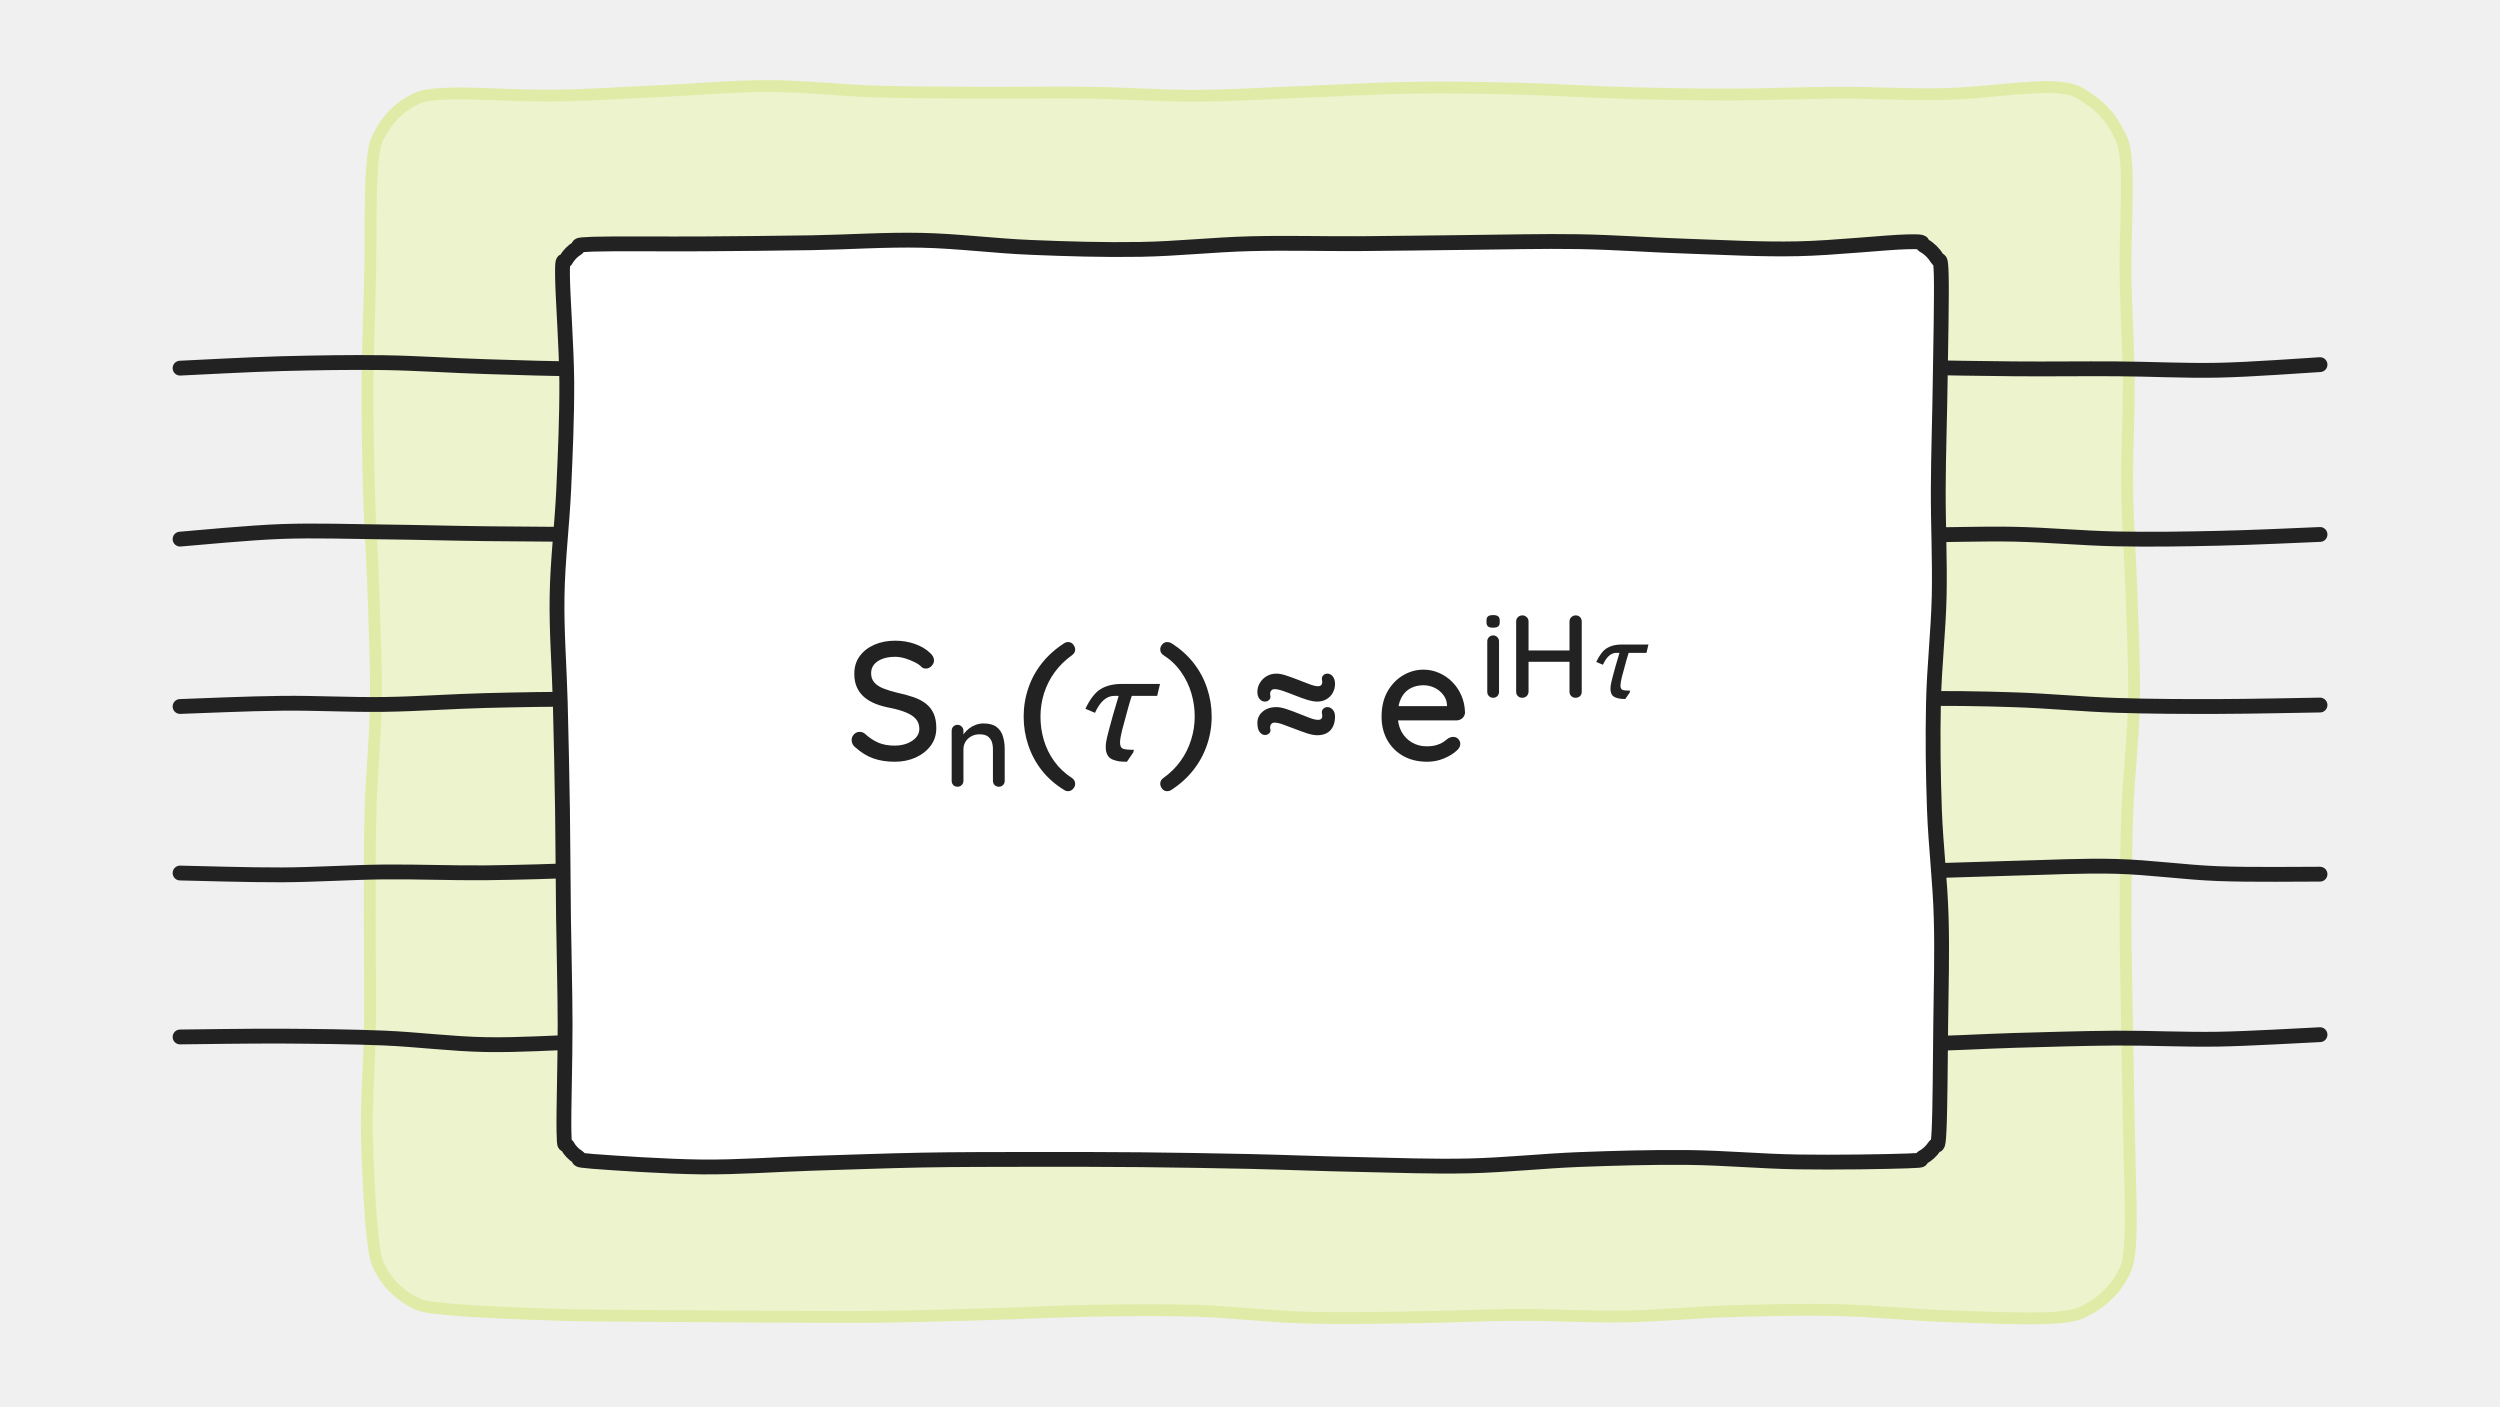
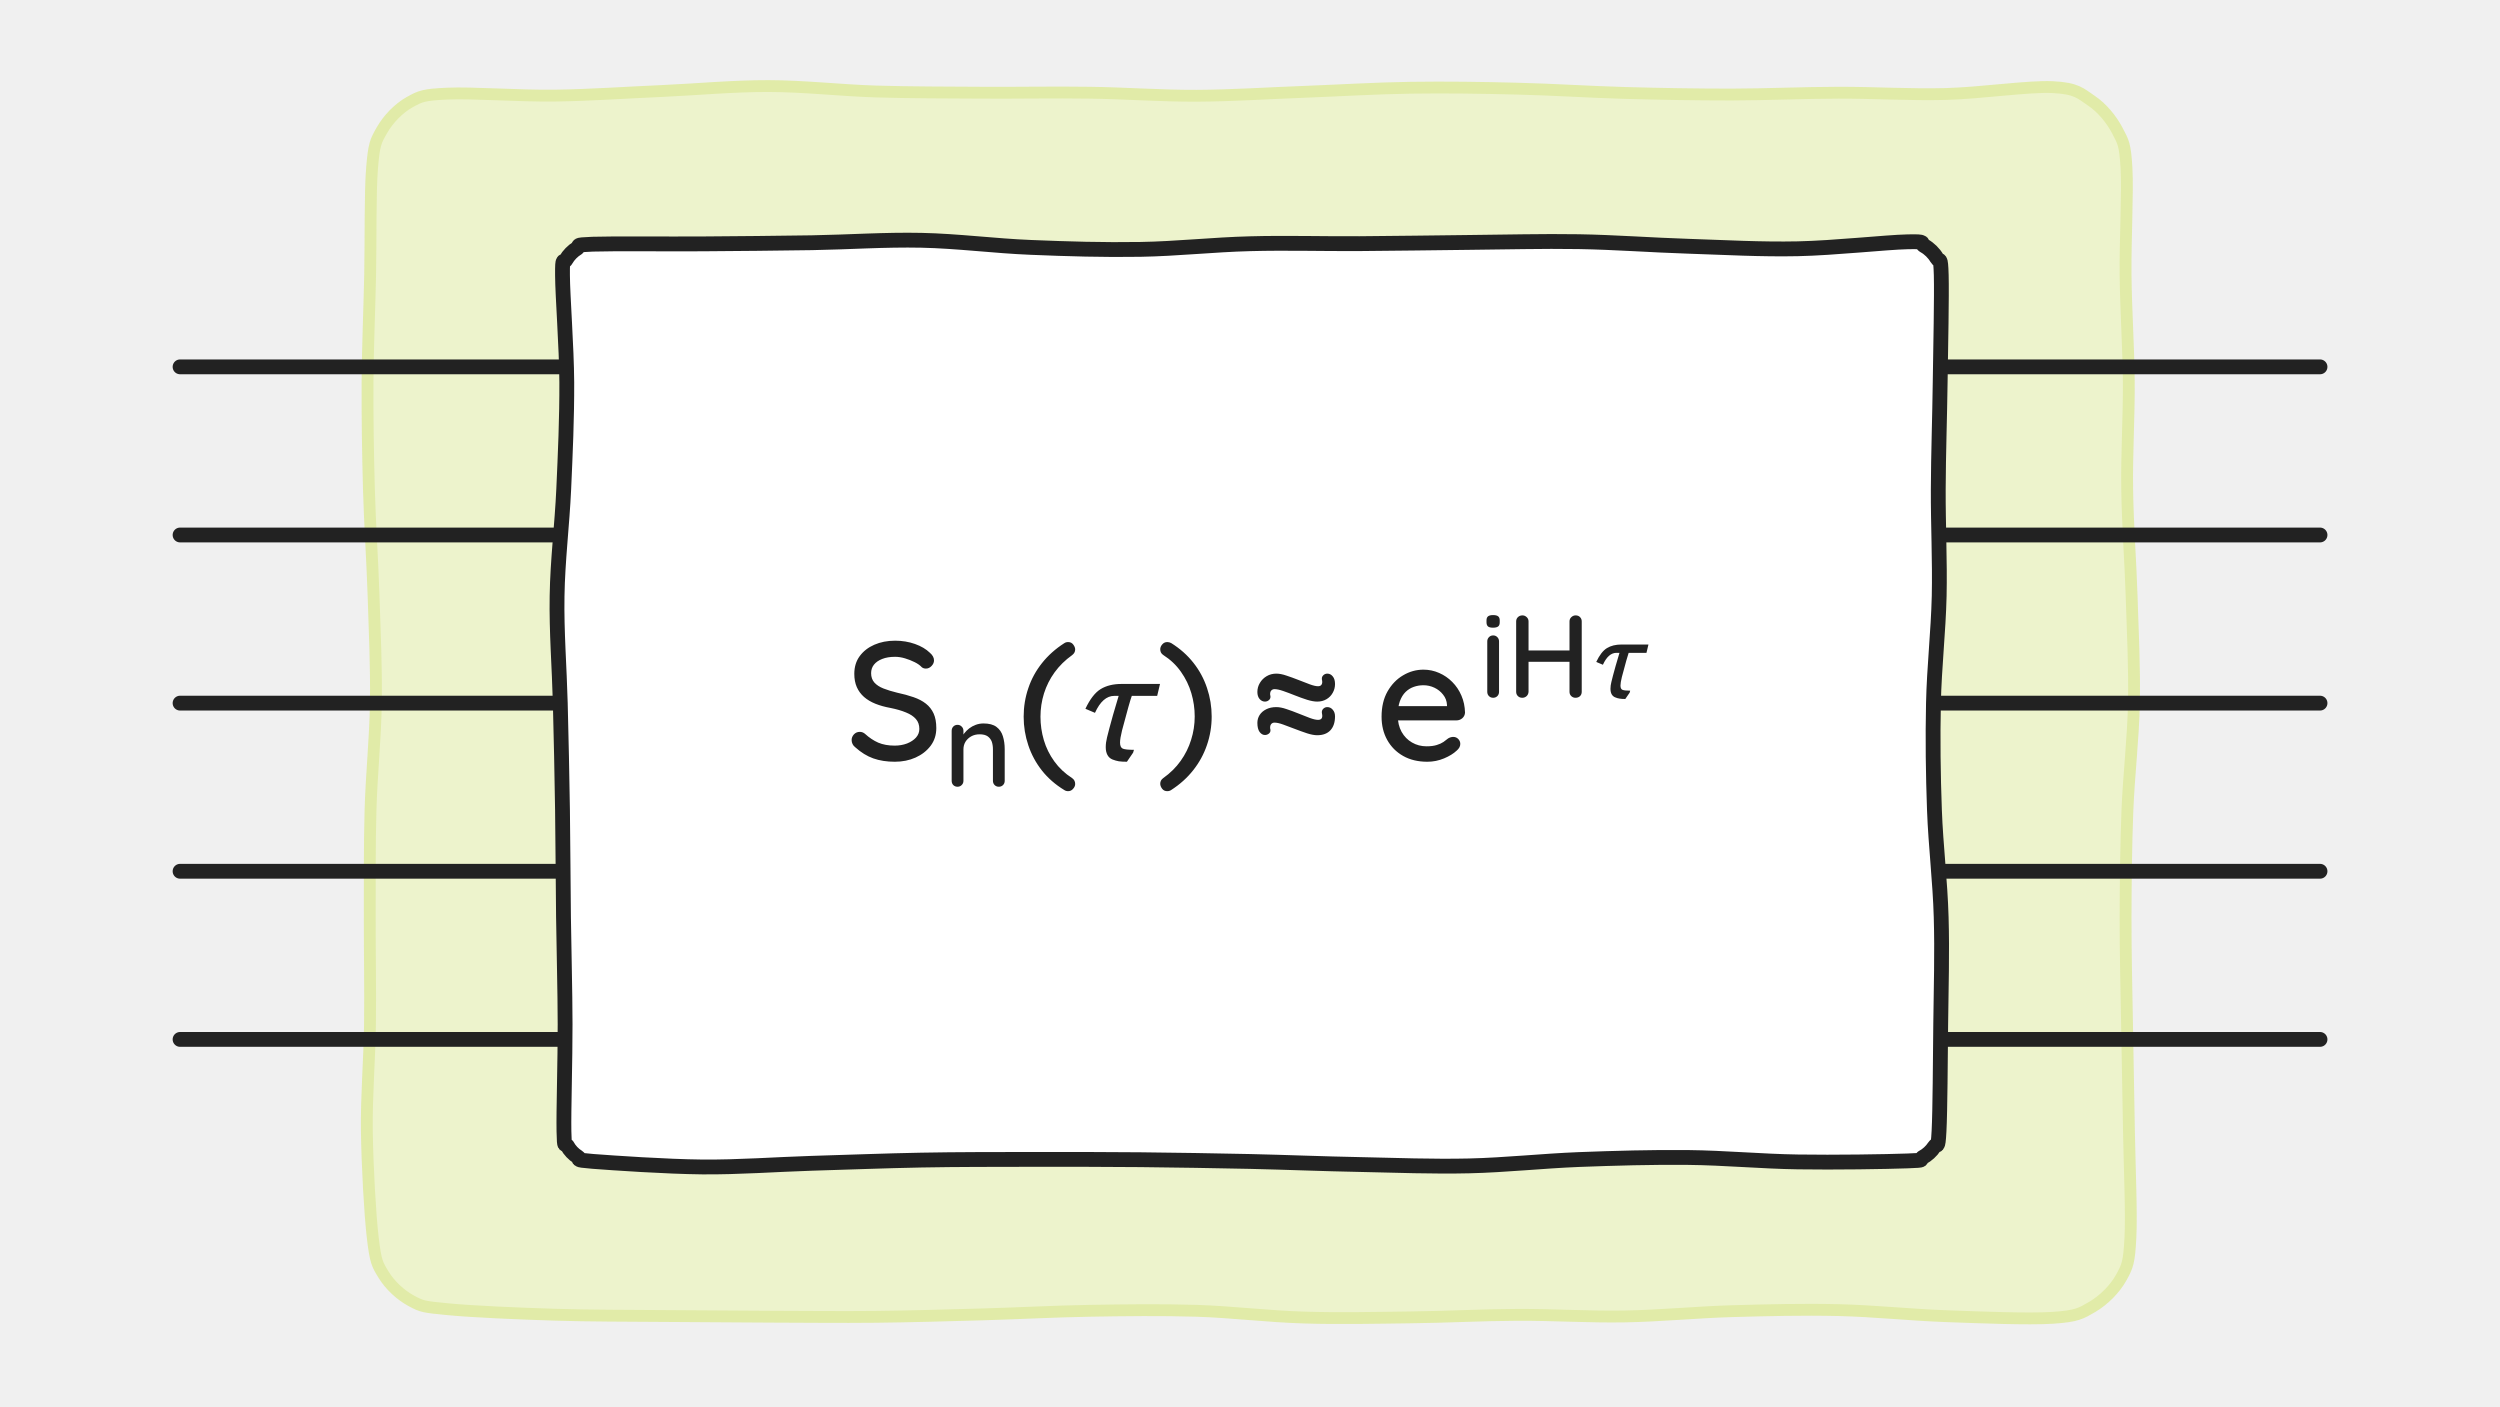
<svg xmlns="http://www.w3.org/2000/svg" viewBox="-23.56 -48 327.11 184" width="327.11" height="184">
  <g stroke-linecap="round" stroke-linejoin="round">
    <path d="M250.09,-34.82C251.5,-33.87 252.72,-32.37 253.49,-30.9C254.25,-29.43 254.5,-29.15 254.68,-26C254.86,-22.85 254.51,-16.67 254.56,-12C254.61,-7.33 254.94,-2.67 254.98,2C255.01,6.67 254.7,11.33 254.77,16C254.83,20.67 255.2,25.33 255.35,30C255.5,34.67 255.74,39.33 255.65,44C255.56,48.67 254.99,53.33 254.8,58C254.62,62.67 254.57,67.33 254.56,72C254.55,76.67 254.67,81.33 254.75,86C254.82,90.67 254.93,95.33 255,100C255.08,104.67 255.36,110.8 255.19,114C255.02,117.2 254.81,117.69 253.98,119.18C253.15,120.68 251.69,122.12 250.2,123C248.7,123.87 248.2,124.22 245,124.43C241.8,124.63 235.67,124.38 231,124.21C226.33,124.04 221.67,123.53 217,123.42C212.33,123.31 207.67,123.43 203,123.56C198.33,123.7 193.67,124.17 189,124.25C184.33,124.33 179.67,124.02 175,124.04C170.33,124.06 165.67,124.32 161,124.37C156.33,124.43 151.67,124.54 147,124.39C142.33,124.25 137.67,123.66 133,123.51C128.33,123.37 123.67,123.43 119,123.51C114.33,123.59 109.67,123.85 105,123.98C100.33,124.11 95.67,124.25 91,124.3C86.33,124.35 81.67,124.29 77,124.28C72.33,124.26 67.67,124.23 63,124.19C58.33,124.15 53.67,124.17 49,124.02C44.33,123.88 38.12,123.61 35,123.3C31.88,123 31.65,122.96 30.26,122.21C28.87,121.46 27.49,120.19 26.65,118.82C25.81,117.45 25.59,117.14 25.22,114C24.85,110.86 24.51,104.67 24.44,100C24.38,95.33 24.79,90.67 24.85,86C24.91,81.33 24.81,76.67 24.82,72C24.83,67.33 24.79,62.67 24.92,58C25.05,53.33 25.55,48.67 25.62,44C25.69,39.33 25.47,34.67 25.32,30C25.17,25.33 24.84,20.67 24.71,16C24.58,11.33 24.51,6.67 24.53,2C24.56,-2.67 24.77,-7.33 24.87,-12C24.96,-16.67 24.86,-22.84 25.12,-26C25.38,-29.16 25.59,-29.52 26.41,-30.96C27.23,-32.4 28.59,-33.82 30.02,-34.62C31.46,-35.42 31.84,-35.61 35,-35.75C38.16,-35.9 44.33,-35.43 49,-35.49C53.67,-35.55 58.33,-35.89 63,-36.09C67.67,-36.3 72.33,-36.75 77,-36.74C81.67,-36.73 86.33,-36.18 91,-36.03C95.67,-35.89 100.33,-35.9 105,-35.87C109.67,-35.84 114.33,-35.94 119,-35.87C123.67,-35.81 128.33,-35.45 133,-35.47C137.67,-35.49 142.33,-35.81 147,-35.98C151.67,-36.16 156.33,-36.45 161,-36.52C165.67,-36.59 170.33,-36.52 175,-36.4C179.67,-36.29 184.33,-35.97 189,-35.84C193.67,-35.71 198.33,-35.63 203,-35.63C207.67,-35.64 212.33,-35.86 217,-35.87C221.67,-35.88 226.33,-35.58 231,-35.7C235.67,-35.82 241.82,-36.75 245,-36.6C248.18,-36.45 248.67,-35.77 250.09,-34.82Z" fill="#EDF3CC" stroke="#E1EBA8" stroke-width="1.55" />
-     <path d="M0,0.17C2.22,0.07 8.89,-0.3 13.33,-0.42C17.78,-0.53 22.22,-0.61 26.67,-0.55C31.11,-0.48 35.56,-0.16 40,-0.03C44.44,0.11 48.89,0.26 53.33,0.27C57.78,0.29 62.22,0.04 66.67,0.09C71.11,0.13 75.56,0.58 80,0.57C84.44,0.56 88.89,0.22 93.33,0.03C97.78,-0.16 102.22,-0.51 106.67,-0.58C111.11,-0.64 115.56,-0.48 120,-0.37C124.44,-0.27 128.89,-0.07 133.33,0.03C137.78,0.14 142.22,0.25 146.67,0.27C151.11,0.29 155.56,0.11 160,0.16C164.44,0.2 168.89,0.59 173.33,0.54C177.78,0.49 182.22,0.07 186.67,-0.13C191.11,-0.34 195.56,-0.67 200,-0.67C204.44,-0.68 208.89,-0.3 213.33,-0.18C217.78,-0.06 222.22,-0.01 226.67,0.06C231.11,0.14 235.56,0.23 240,0.26C244.44,0.3 248.89,0.23 253.33,0.26C257.78,0.28 262.22,0.53 266.67,0.44C271.11,0.35 277.78,-0.17 280,-0.29" fill="none" stroke="#222222" stroke-width="1.94" />
-     <path d="M0,22.54C2.22,22.37 8.89,21.7 13.33,21.54C17.78,21.39 22.22,21.55 26.67,21.6C31.11,21.65 35.56,21.78 40,21.83C44.44,21.89 48.89,21.88 53.33,21.94C57.78,22 62.22,22.11 66.67,22.2C71.11,22.29 75.56,22.46 80,22.49C84.44,22.52 88.89,22.55 93.33,22.37C97.78,22.19 102.22,21.54 106.67,21.42C111.11,21.3 115.56,21.58 120,21.66C124.44,21.75 128.89,21.88 133.33,21.92C137.78,21.96 142.22,21.83 146.67,21.9C151.11,21.98 155.56,22.26 160,22.36C164.44,22.46 168.89,22.52 173.33,22.49C177.78,22.45 182.22,22.35 186.67,22.16C191.11,21.98 195.56,21.45 200,21.38C204.44,21.3 208.89,21.63 213.33,21.73C217.78,21.84 222.22,21.96 226.67,21.99C231.11,22.01 235.56,21.81 240,21.9C244.44,21.99 248.89,22.42 253.33,22.51C257.78,22.6 262.22,22.53 266.67,22.43C271.11,22.34 277.78,22.02 280,21.93" fill="none" stroke="#222222" stroke-width="1.94" />
-     <path d="M0,44.44C2.22,44.37 8.89,44.06 13.33,44.02C17.78,43.97 22.22,44.23 26.67,44.17C31.11,44.11 35.56,43.77 40,43.66C44.44,43.55 48.89,43.47 53.33,43.49C57.78,43.52 62.22,43.64 66.67,43.81C71.11,43.98 75.56,44.43 80,44.52C84.44,44.62 88.89,44.48 93.33,44.38C97.78,44.29 102.22,44 106.67,43.96C111.11,43.93 115.56,44.24 120,44.17C124.44,44.1 128.89,43.65 133.33,43.53C137.78,43.42 142.22,43.41 146.67,43.49C151.11,43.58 155.56,43.89 160,44.06C164.44,44.23 168.89,44.47 173.33,44.51C177.78,44.55 182.22,44.41 186.67,44.31C191.11,44.22 195.56,43.98 200,43.94C204.44,43.91 208.89,44.19 213.33,44.11C217.78,44.02 222.22,43.52 226.67,43.43C231.11,43.34 235.56,43.41 240,43.56C244.44,43.7 248.89,44.15 253.33,44.29C257.78,44.44 262.22,44.45 266.67,44.44C271.11,44.43 277.78,44.28 280,44.25" fill="none" stroke="#222222" stroke-width="1.94" />
-     <path d="M0,66.23C2.22,66.27 8.89,66.49 13.33,66.47C17.78,66.45 22.22,66.14 26.67,66.09C31.11,66.05 35.56,66.24 40,66.2C44.44,66.15 48.89,66.01 53.33,65.85C57.78,65.69 62.22,65.23 66.67,65.25C71.11,65.27 75.56,65.77 80,65.95C84.44,66.13 88.89,66.26 93.33,66.33C97.78,66.4 102.22,66.4 106.67,66.37C111.11,66.34 115.56,66.18 120,66.14C124.44,66.1 128.89,66.18 133.33,66.11C137.78,66.04 142.22,65.86 146.67,65.72C151.11,65.58 155.56,65.19 160,65.26C164.44,65.33 168.89,65.96 173.33,66.15C177.78,66.33 182.22,66.35 186.67,66.37C191.11,66.39 195.56,66.29 200,66.26C204.44,66.23 208.89,66.24 213.33,66.2C217.78,66.16 222.22,66.09 226.67,65.99C231.11,65.9 235.56,65.71 240,65.6C244.44,65.5 248.89,65.24 253.33,65.36C257.78,65.48 262.22,66.14 266.67,66.31C271.11,66.48 277.78,66.37 280,66.38" fill="none" stroke="#222222" stroke-width="1.94" />
-     <path d="M0,87.68C2.22,87.66 8.89,87.55 13.33,87.57C17.78,87.6 22.22,87.64 26.67,87.82C31.11,88.01 35.56,88.6 40,88.68C44.44,88.76 48.89,88.43 53.33,88.31C57.78,88.18 62.22,87.97 66.67,87.92C71.11,87.87 75.56,88.07 80,88.01C84.44,87.95 88.89,87.62 93.33,87.55C97.78,87.49 102.22,87.53 106.67,87.61C111.11,87.69 115.56,87.87 120,88.05C124.44,88.23 128.89,88.64 133.33,88.67C137.78,88.7 142.22,88.35 146.67,88.21C151.11,88.08 155.56,87.9 160,87.86C164.44,87.83 168.89,88.08 173.33,88.01C177.78,87.94 182.22,87.5 186.67,87.44C191.11,87.39 195.56,87.56 200,87.7C204.44,87.83 208.89,88.13 213.33,88.27C217.78,88.42 222.22,88.61 226.67,88.58C231.11,88.56 235.56,88.26 240,88.13C244.44,88.01 248.89,87.86 253.33,87.83C257.78,87.81 262.22,88.04 266.67,87.97C271.11,87.89 277.78,87.47 280,87.38" fill="none" stroke="#222222" stroke-width="1.94" />
+     <path d="M0,0C2.22,0 8.89,0 13.33,0C17.78,0 22.22,0 26.67,0C31.11,0 35.56,0 40,0C44.44,0 48.89,0 53.33,0C57.78,0 62.22,0 66.67,0C71.11,0 75.56,0 80,0C84.44,0 88.89,0 93.33,0C97.78,0 102.22,0 106.67,0C111.11,0 115.56,0 120,0C124.44,0 128.89,0 133.33,0C137.78,0 142.22,0 146.67,0C151.11,0 155.56,0 160,0C164.44,0 168.89,0 173.33,0C177.78,0 182.22,0 186.67,0C191.11,0 195.56,0 200,0C204.44,0 208.89,0 213.33,0C217.78,0 222.22,0 226.67,0C231.11,0 235.56,0 240,0C244.44,0 248.89,0 253.33,0C257.78,0 262.22,0 266.67,0C271.11,0 277.78,0 280,0" fill="none" stroke="#222222" stroke-width="1.94" />
+     <path d="M0,22C2.22,22 8.89,22 13.33,22C17.78,22 22.22,22 26.67,22C31.11,22 35.56,22 40,22C44.44,22 48.89,22 53.33,22C57.78,22 62.22,22 66.67,22C71.11,22 75.56,22 80,22C84.44,22 88.89,22 93.33,22C97.78,22 102.22,22 106.67,22C111.11,22 115.56,22 120,22C124.44,22 128.89,22 133.33,22C137.78,22 142.22,22 146.67,22C151.11,22 155.56,22 160,22C164.44,22 168.89,22 173.33,22C177.78,22 182.22,22 186.67,22C191.11,22 195.56,22 200,22C204.44,22 208.89,22 213.33,22C217.78,22 222.22,22 226.67,22C231.11,22 235.56,22 240,22C244.44,22 248.89,22 253.33,22C257.78,22 262.22,22 266.67,22C271.11,22 277.78,22 280,22" fill="none" stroke="#222222" stroke-width="1.94" />
+     <path d="M0,44C2.22,44 8.89,44 13.33,44C17.78,44 22.22,44 26.67,44C31.11,44 35.56,44 40,44C44.44,44 48.89,44 53.33,44C57.78,44 62.22,44 66.67,44C71.11,44 75.56,44 80,44C84.44,44 88.89,44 93.33,44C97.78,44 102.22,44 106.67,44C111.11,44 115.56,44 120,44C124.44,44 128.89,44 133.33,44C137.78,44 142.22,44 146.67,44C151.11,44 155.56,44 160,44C164.44,44 168.89,44 173.33,44C177.78,44 182.22,44 186.67,44C191.11,44 195.56,44 200,44C204.44,44 208.89,44 213.33,44C217.78,44 222.22,44 226.67,44C231.11,44 235.56,44 240,44C244.44,44 248.89,44 253.33,44C257.78,44 262.22,44 266.67,44C271.11,44 277.78,44 280,44" fill="none" stroke="#222222" stroke-width="1.94" />
+     <path d="M0,66C2.22,66 8.89,66 13.33,66C17.78,66 22.22,66 26.67,66C31.11,66 35.56,66 40,66C44.44,66 48.89,66 53.33,66C57.78,66 62.22,66 66.67,66C71.11,66 75.56,66 80,66C84.44,66 88.89,66 93.33,66C97.78,66 102.22,66 106.67,66C111.11,66 115.56,66 120,66C124.44,66 128.89,66 133.33,66C137.78,66 142.22,66 146.67,66C151.11,66 155.56,66 160,66C164.44,66 168.89,66 173.33,66C177.78,66 182.22,66 186.67,66C191.11,66 195.56,66 200,66C204.44,66 208.89,66 213.33,66C217.78,66 222.22,66 226.67,66C231.11,66 235.56,66 240,66C244.44,66 248.89,66 253.33,66C257.78,66 262.22,66 266.67,66C271.11,66 277.78,66 280,66" fill="none" stroke="#222222" stroke-width="1.94" />
+     <path d="M0,88C2.22,88 8.89,88 13.33,88C17.78,88 22.22,88 26.67,88C31.11,88 35.56,88 40,88C44.44,88 48.89,88 53.33,88C57.78,88 62.22,88 66.67,88C71.11,88 75.56,88 80,88C84.44,88 88.89,88 93.33,88C97.78,88 102.22,88 106.67,88C111.11,88 115.56,88 120,88C124.44,88 128.89,88 133.33,88C137.78,88 142.22,88 146.67,88C151.11,88 155.56,88 160,88C164.44,88 168.89,88 173.33,88C177.78,88 182.22,88 186.67,88C191.11,88 195.56,88 200,88C204.44,88 208.89,88 213.33,88C217.78,88 222.22,88 226.67,88C231.11,88 235.56,88 240,88C244.44,88 248.89,88 253.33,88C257.78,88 262.22,88 266.67,88C271.11,88 277.78,88 280,88" fill="none" stroke="#222222" stroke-width="1.94" />
    <path d="M228.22,-15.84C228.86,-15.49 229.49,-14.87 229.86,-14.23C230.23,-13.59 230.36,-14.71 230.44,-12C230.51,-9.29 230.37,-2.67 230.3,2C230.24,6.67 230.07,11.33 230.05,16C230.03,20.67 230.27,25.33 230.17,30C230.06,34.67 229.52,39.33 229.42,44C229.32,48.67 229.38,53.33 229.55,58C229.72,62.67 230.3,67.33 230.43,72C230.57,76.67 230.42,81.33 230.37,86C230.32,90.67 230.29,97.33 230.15,100C230.01,102.67 229.89,101.46 229.53,102.04C229.17,102.61 228.58,103.14 227.99,103.45C227.4,103.76 228.72,103.81 226,103.9C223.28,104 216.44,104.11 211.67,104.03C206.89,103.96 202.11,103.5 197.33,103.45C192.56,103.4 187.78,103.54 183,103.72C178.22,103.91 173.44,104.44 168.67,104.55C163.89,104.66 159.11,104.47 154.33,104.37C149.56,104.28 144.78,104.08 140,103.97C135.22,103.87 130.44,103.79 125.67,103.74C120.89,103.7 116.11,103.69 111.33,103.7C106.56,103.71 101.78,103.7 97,103.79C92.22,103.88 87.44,104.07 82.67,104.21C77.89,104.36 73.11,104.73 68.33,104.69C63.56,104.64 56.71,104.17 54,103.96C51.29,103.74 52.6,103.72 52.05,103.38C51.49,103.04 50.97,102.49 50.67,101.92C50.37,101.36 50.28,102.65 50.23,100C50.18,97.35 50.39,90.67 50.38,86C50.37,81.33 50.23,76.67 50.17,72C50.11,67.33 50.11,62.67 50.04,58C49.97,53.33 49.87,48.67 49.75,44C49.63,39.33 49.25,34.67 49.33,30C49.4,25.33 49.99,20.67 50.2,16C50.41,11.33 50.62,6.67 50.6,2C50.57,-2.67 50.05,-9.33 50.04,-12C50.02,-14.67 50.18,-13.43 50.5,-14.02C50.83,-14.6 51.39,-15.18 51.97,-15.52C52.55,-15.86 51.27,-15.95 54,-16.05C56.73,-16.14 63.56,-16.06 68.33,-16.09C73.11,-16.12 77.89,-16.17 82.67,-16.24C87.44,-16.32 92.22,-16.66 97,-16.56C101.78,-16.46 106.56,-15.82 111.33,-15.63C116.11,-15.43 120.89,-15.29 125.67,-15.37C130.44,-15.45 135.22,-15.99 140,-16.11C144.78,-16.24 149.56,-16.09 154.33,-16.12C159.11,-16.15 163.89,-16.23 168.67,-16.28C173.44,-16.32 178.22,-16.46 183,-16.38C187.78,-16.3 192.56,-15.93 197.33,-15.78C202.11,-15.62 206.89,-15.35 211.67,-15.45C216.44,-15.55 223.24,-16.3 226,-16.36C228.76,-16.43 227.58,-16.2 228.22,-15.84Z" fill="#FFFFFF" stroke="#222222" stroke-width="1.94" />
    <path d="M93.52,51.67Q91.94,51.67 90.7,51.23Q89.47,50.79 88.35,49.78Q88.11,49.6 87.99,49.35Q87.87,49.1 87.87,48.83Q87.87,48.42 88.17,48.09Q88.48,47.76 88.94,47.76Q89.3,47.76 89.6,48Q90.44,48.77 91.35,49.17Q92.27,49.56 93.5,49.56Q94.38,49.56 95.12,49.28Q95.85,48.99 96.29,48.51Q96.73,48.02 96.73,47.38Q96.73,46.59 96.28,46.08Q95.83,45.56 94.98,45.22Q94.14,44.87 92.95,44.63Q91.85,44.43 90.98,44.08Q90.11,43.73 89.49,43.19Q88.88,42.65 88.55,41.91Q88.22,41.16 88.22,40.17Q88.22,38.82 88.92,37.86Q89.63,36.89 90.84,36.36Q92.05,35.83 93.56,35.83Q94.95,35.83 96.16,36.26Q97.37,36.69 98.12,37.42Q98.65,37.88 98.65,38.41Q98.65,38.8 98.33,39.14Q98.01,39.48 97.59,39.48Q97.28,39.48 97.06,39.31Q96.71,38.93 96.12,38.64Q95.52,38.34 94.85,38.14Q94.18,37.94 93.56,37.94Q92.57,37.94 91.87,38.22Q91.17,38.49 90.79,38.97Q90.42,39.44 90.42,40.08Q90.42,40.83 90.85,41.31Q91.28,41.79 92.05,42.09Q92.82,42.39 93.81,42.63Q95.02,42.89 95.97,43.22Q96.93,43.55 97.59,44.07Q98.25,44.59 98.6,45.36Q98.95,46.13 98.95,47.27Q98.95,48.59 98.21,49.58Q97.46,50.57 96.24,51.12Q95.02,51.67 93.52,51.67ZM105.13,46.66Q106.22,46.66 106.82,47.11Q107.43,47.57 107.66,48.33Q107.9,49.09 107.9,50.03L107.9,54.16Q107.9,54.5 107.68,54.72Q107.46,54.94 107.13,54.94Q106.8,54.94 106.58,54.72Q106.36,54.5 106.36,54.16L106.36,50.05Q106.36,49.49 106.21,49.05Q106.05,48.62 105.68,48.35Q105.3,48.08 104.62,48.08Q103.99,48.08 103.51,48.35Q103.04,48.62 102.77,49.05Q102.5,49.49 102.5,50.05L102.5,54.16Q102.5,54.5 102.27,54.72Q102.05,54.94 101.73,54.94Q101.39,54.94 101.17,54.72Q100.96,54.5 100.96,54.16L100.96,47.63Q100.96,47.29 101.17,47.07Q101.39,46.84 101.73,46.84Q102.05,46.84 102.27,47.07Q102.5,47.29 102.5,47.63L102.5,48.49L102.22,48.64Q102.33,48.31 102.6,47.96Q102.87,47.61 103.25,47.31Q103.64,47.01 104.11,46.84Q104.59,46.66 105.13,46.66ZM116.19,55.52Q115.91,55.52 115.69,55.37Q113.95,54.31 112.77,52.82Q111.59,51.32 110.99,49.52Q110.38,47.71 110.38,45.78Q110.38,43.82 110.99,42.04Q111.59,40.25 112.78,38.76Q113.97,37.26 115.69,36.16Q115.91,36.01 116.19,36.01Q116.63,36.01 116.87,36.34Q117.12,36.67 117.12,36.98Q117.12,37.42 116.72,37.72Q115.36,38.69 114.43,39.97Q113.51,41.24 113.04,42.73Q112.58,44.21 112.58,45.78Q112.58,47.34 113.02,48.84Q113.46,50.33 114.39,51.62Q115.31,52.9 116.72,53.81Q117.12,54.09 117.12,54.58Q117.12,54.91 116.85,55.21Q116.59,55.52 116.19,55.52ZM128.22,41.49L127.85,43.05L124.53,43.05Q124.26,43.75 123.25,47.58Q122.99,48.64 122.99,49.16Q122.99,49.8 123.36,49.96Q123.74,50.11 124.81,50.11L124.7,50.48L123.89,51.67Q123.25,51.67 122.83,51.61Q122.42,51.54 121.99,51.37Q121.56,51.19 121.34,50.78Q121.12,50.37 121.12,49.76Q121.12,49.16 121.29,48.48Q121.51,47.56 122.08,45.52Q122.66,43.49 122.81,43.05L122.24,43.05Q120.72,43.05 119.71,45.27L118.46,44.74Q119.36,42.83 120.46,42.16Q121.56,41.49 123.19,41.49L128.22,41.49ZM129.17,55.52Q128.73,55.52 128.49,55.19Q128.25,54.86 128.25,54.55Q128.25,54.09 128.64,53.81Q130.01,52.84 130.92,51.56Q131.83,50.29 132.29,48.8Q132.76,47.32 132.76,45.75Q132.76,44.19 132.32,42.7Q131.88,41.2 130.96,39.9Q130.05,38.6 128.64,37.7Q128.25,37.44 128.25,36.95Q128.25,36.62 128.51,36.32Q128.77,36.01 129.17,36.01Q129.43,36.01 129.68,36.14Q131.41,37.22 132.59,38.72Q133.77,40.21 134.37,42.02Q134.98,43.82 134.98,45.75Q134.98,47.69 134.36,49.49Q133.75,51.28 132.57,52.77Q131.39,54.27 129.68,55.37Q129.46,55.52 129.17,55.52ZM148.79,43.8Q148.24,43.8 147.46,43.56Q146.68,43.31 145.85,42.98Q145.03,42.65 144.33,42.41Q143.64,42.17 143.2,42.17Q142.94,42.17 142.77,42.36Q142.61,42.54 142.63,42.89Q142.76,43.31 142.52,43.56Q142.28,43.8 141.95,43.8Q141.55,43.8 141.25,43.46Q140.96,43.11 140.96,42.54Q140.96,41.9 141.29,41.35Q141.62,40.8 142.18,40.47Q142.74,40.14 143.44,40.14Q144.02,40.14 144.77,40.4Q145.53,40.65 146.34,40.97Q147.14,41.29 147.82,41.54Q148.5,41.79 148.9,41.79Q149.21,41.79 149.35,41.59Q149.49,41.38 149.43,41.05Q149.32,40.63 149.55,40.39Q149.78,40.14 150.11,40.14Q150.53,40.14 150.82,40.5Q151.12,40.85 151.12,41.51Q151.12,42.12 150.82,42.65Q150.53,43.18 150,43.49Q149.47,43.8 148.79,43.8ZM148.79,48.2Q148.24,48.2 147.46,47.95Q146.68,47.69 145.85,47.37Q145.03,47.05 144.33,46.8Q143.64,46.55 143.2,46.55Q142.92,46.55 142.76,46.75Q142.61,46.94 142.63,47.29Q142.76,47.71 142.52,47.94Q142.28,48.17 141.95,48.17Q141.55,48.17 141.25,47.77Q140.96,47.36 140.96,46.59Q140.96,46.02 141.25,45.56Q141.55,45.09 142.11,44.81Q142.67,44.52 143.44,44.52Q144.02,44.52 144.77,44.78Q145.53,45.03 146.34,45.36Q147.14,45.69 147.82,45.94Q148.5,46.19 148.9,46.19Q149.56,46.19 149.43,45.45Q149.32,45.01 149.55,44.77Q149.78,44.52 150.11,44.52Q150.53,44.52 150.82,44.86Q151.12,45.2 151.12,45.73Q151.12,46.9 150.52,47.55Q149.91,48.2 148.79,48.2ZM163.2,51.67Q161.37,51.67 160.03,50.91Q158.69,50.15 157.95,48.82Q157.21,47.49 157.21,45.78Q157.21,43.84 157.99,42.47Q158.78,41.09 160.03,40.36Q161.28,39.62 162.69,39.62Q163.77,39.62 164.74,40.05Q165.71,40.47 166.46,41.23Q167.22,41.99 167.66,43.02Q168.1,44.04 168.13,45.25Q168.1,45.69 167.77,45.98Q167.44,46.26 167,46.26L158.45,46.26L157.92,44.39L166.19,44.39L165.77,44.79L165.77,44.24Q165.73,43.47 165.26,42.89Q164.8,42.3 164.12,41.98Q163.44,41.66 162.69,41.66Q162.03,41.66 161.43,41.87Q160.82,42.08 160.35,42.54Q159.88,43 159.6,43.76Q159.33,44.52 159.33,45.64Q159.33,46.85 159.83,47.76Q160.34,48.66 161.19,49.15Q162.05,49.65 163.09,49.65Q163.9,49.65 164.43,49.48Q164.96,49.32 165.31,49.08Q165.66,48.83 165.93,48.61Q166.26,48.42 166.59,48.42Q166.98,48.42 167.24,48.69Q167.51,48.97 167.51,49.34Q167.51,49.82 167.03,50.22Q166.43,50.79 165.39,51.23Q164.34,51.67 163.2,51.67ZM172.58,42.52Q172.58,42.86 172.36,43.08Q172.14,43.3 171.81,43.3Q171.48,43.3 171.26,43.08Q171.04,42.86 171.04,42.52L171.04,35.93Q171.04,35.59 171.26,35.37Q171.48,35.14 171.81,35.14Q172.14,35.14 172.36,35.37Q172.58,35.59 172.58,35.93L172.58,42.52ZM171.79,34.13Q171.34,34.13 171.14,33.97Q170.94,33.8 170.94,33.42L170.94,33.17Q170.94,32.79 171.16,32.63Q171.37,32.48 171.8,32.48Q172.26,32.48 172.46,32.64Q172.67,32.8 172.67,33.17L172.67,33.42Q172.67,33.82 172.46,33.97Q172.25,34.13 171.79,34.13ZM175.65,32.52Q175.96,32.52 176.2,32.75Q176.44,32.97 176.44,33.31L176.44,42.52Q176.42,42.86 176.19,43.08Q175.95,43.3 175.62,43.3Q175.27,43.3 175.05,43.08Q174.82,42.86 174.82,42.52L174.82,33.31Q174.82,32.97 175.05,32.75Q175.28,32.52 175.65,32.52ZM182.6,32.52Q182.97,32.52 183.18,32.75Q183.4,32.97 183.4,33.31L183.4,42.52Q183.4,42.86 183.18,43.08Q182.95,43.3 182.58,43.3Q182.26,43.3 182.03,43.08Q181.8,42.86 181.8,42.52L181.8,33.31Q181.8,32.97 182.04,32.75Q182.28,32.52 182.6,32.52ZM175.59,37.11L182.62,37.11L182.6,38.59L175.58,38.59L175.59,37.11ZM192.13,36.33L191.87,37.42L189.54,37.42Q189.36,37.91 188.65,40.59Q188.47,41.33 188.47,41.7Q188.47,42.15 188.73,42.26Q188.99,42.37 189.74,42.37L189.67,42.63L189.1,43.46Q188.65,43.46 188.36,43.41Q188.07,43.37 187.77,43.24Q187.47,43.12 187.31,42.83Q187.16,42.55 187.16,42.12Q187.16,41.7 187.28,41.23Q187.43,40.58 187.83,39.15Q188.24,37.73 188.34,37.42L187.94,37.42Q186.88,37.42 186.17,38.98L185.3,38.61Q185.93,37.27 186.7,36.8Q187.47,36.33 188.61,36.33L192.13,36.33Z" fill="#222222" stroke="none" />
  </g>
</svg>
